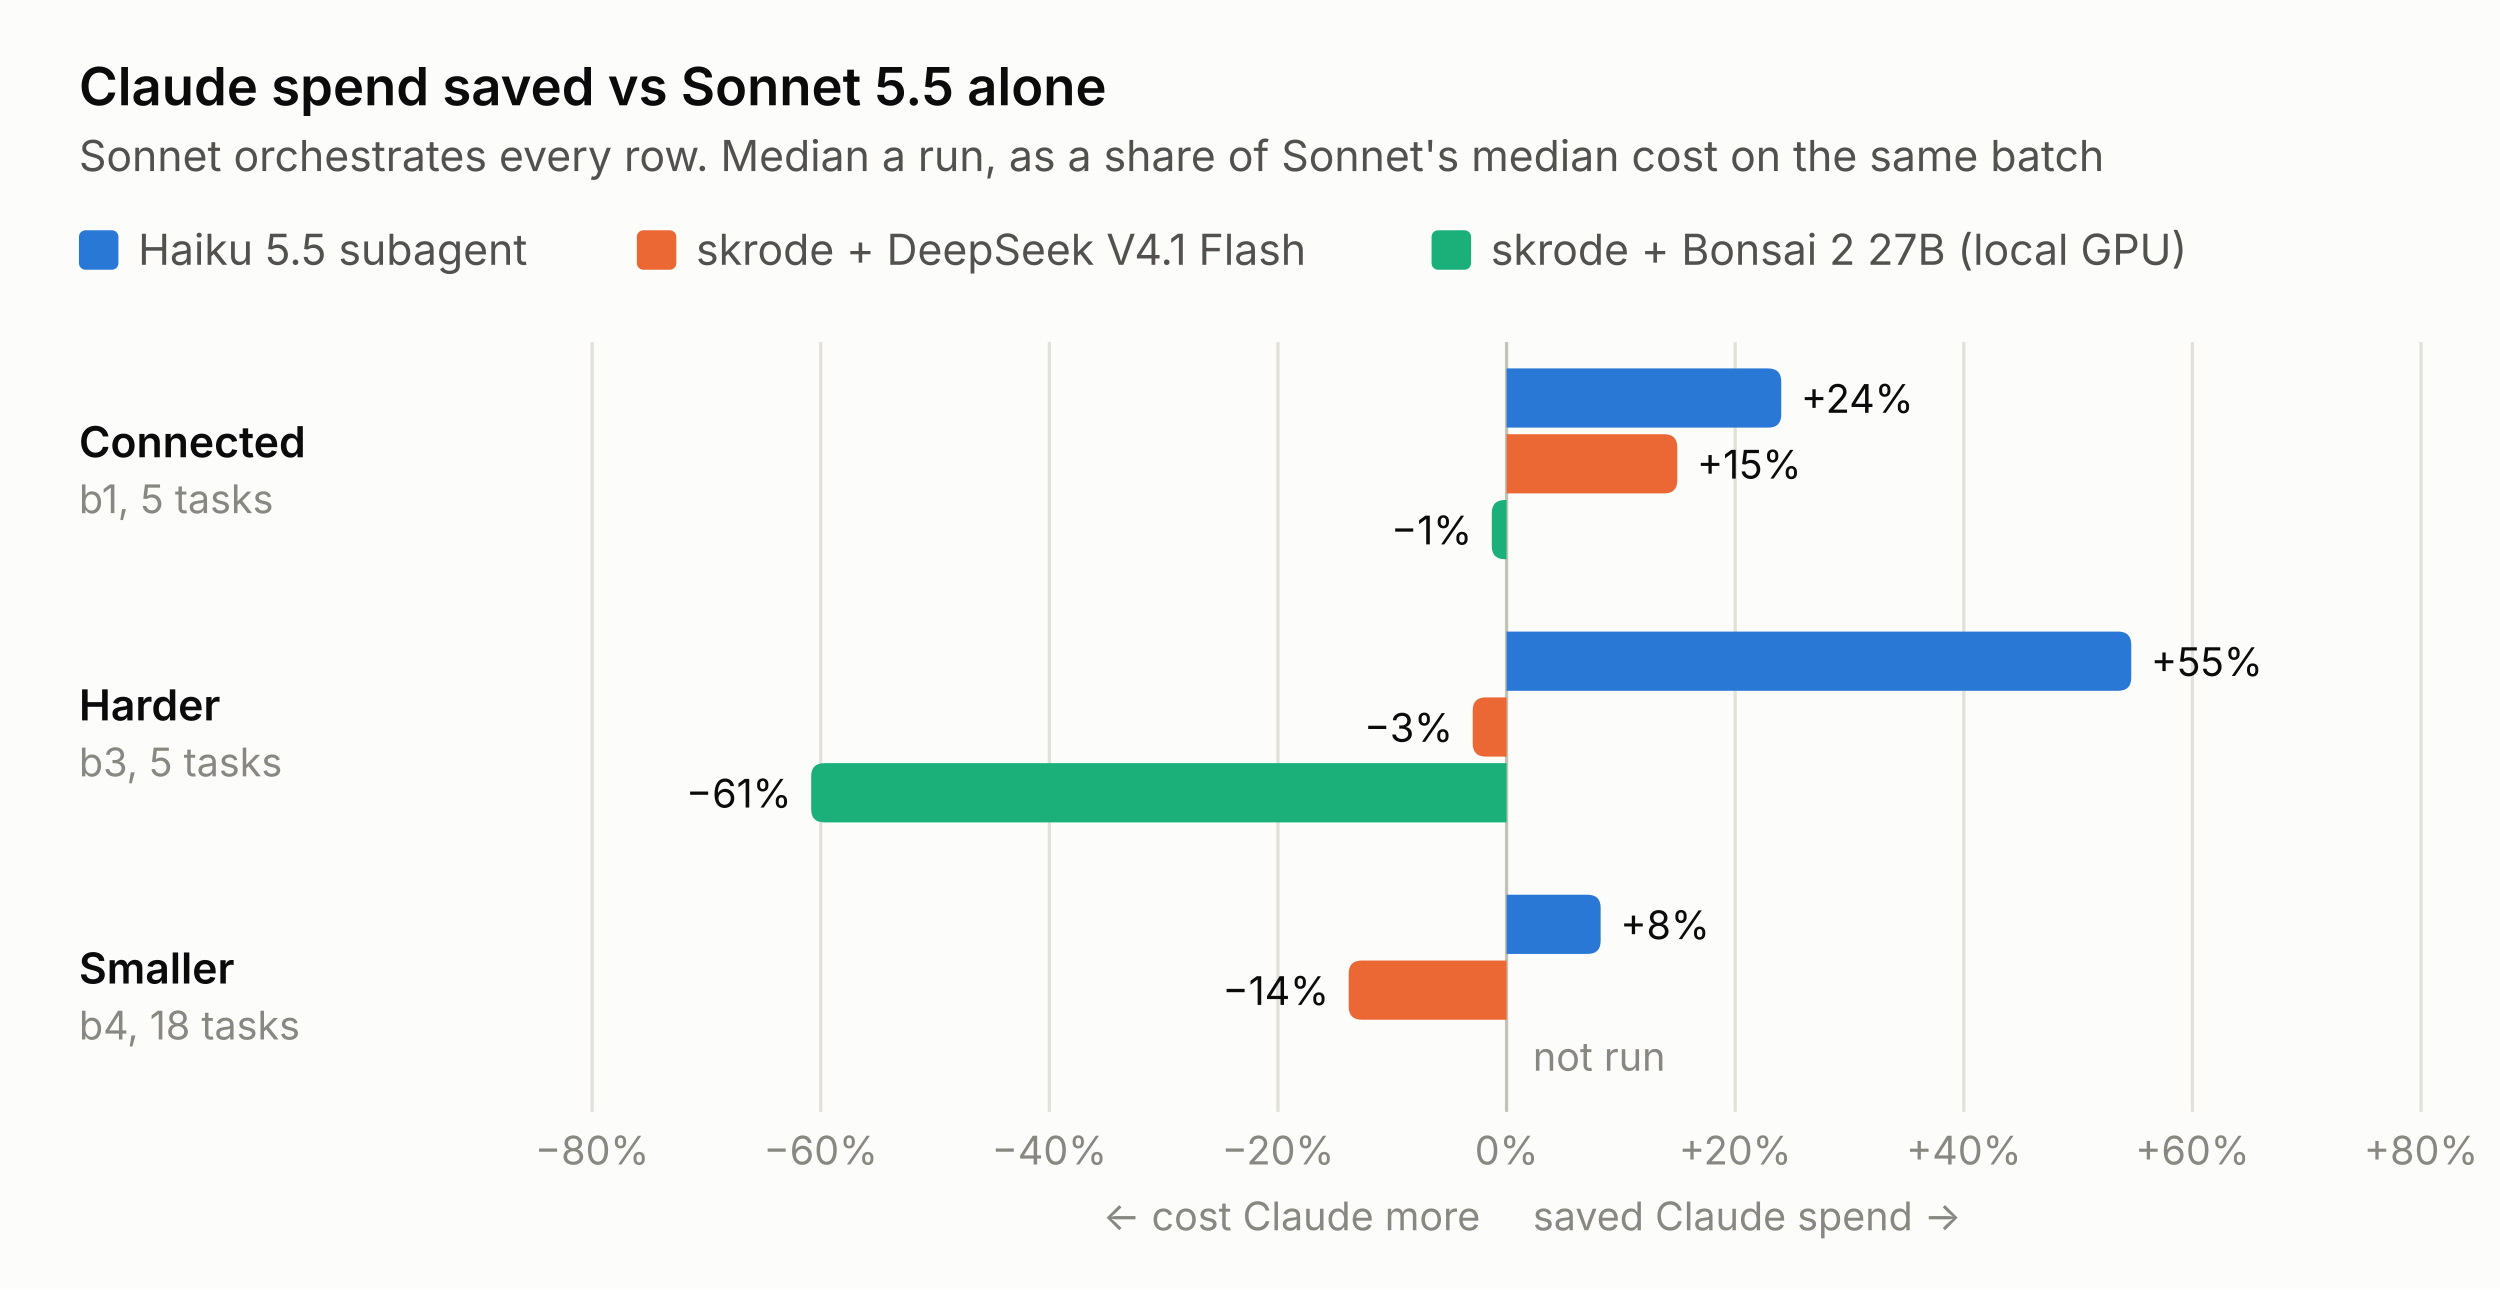
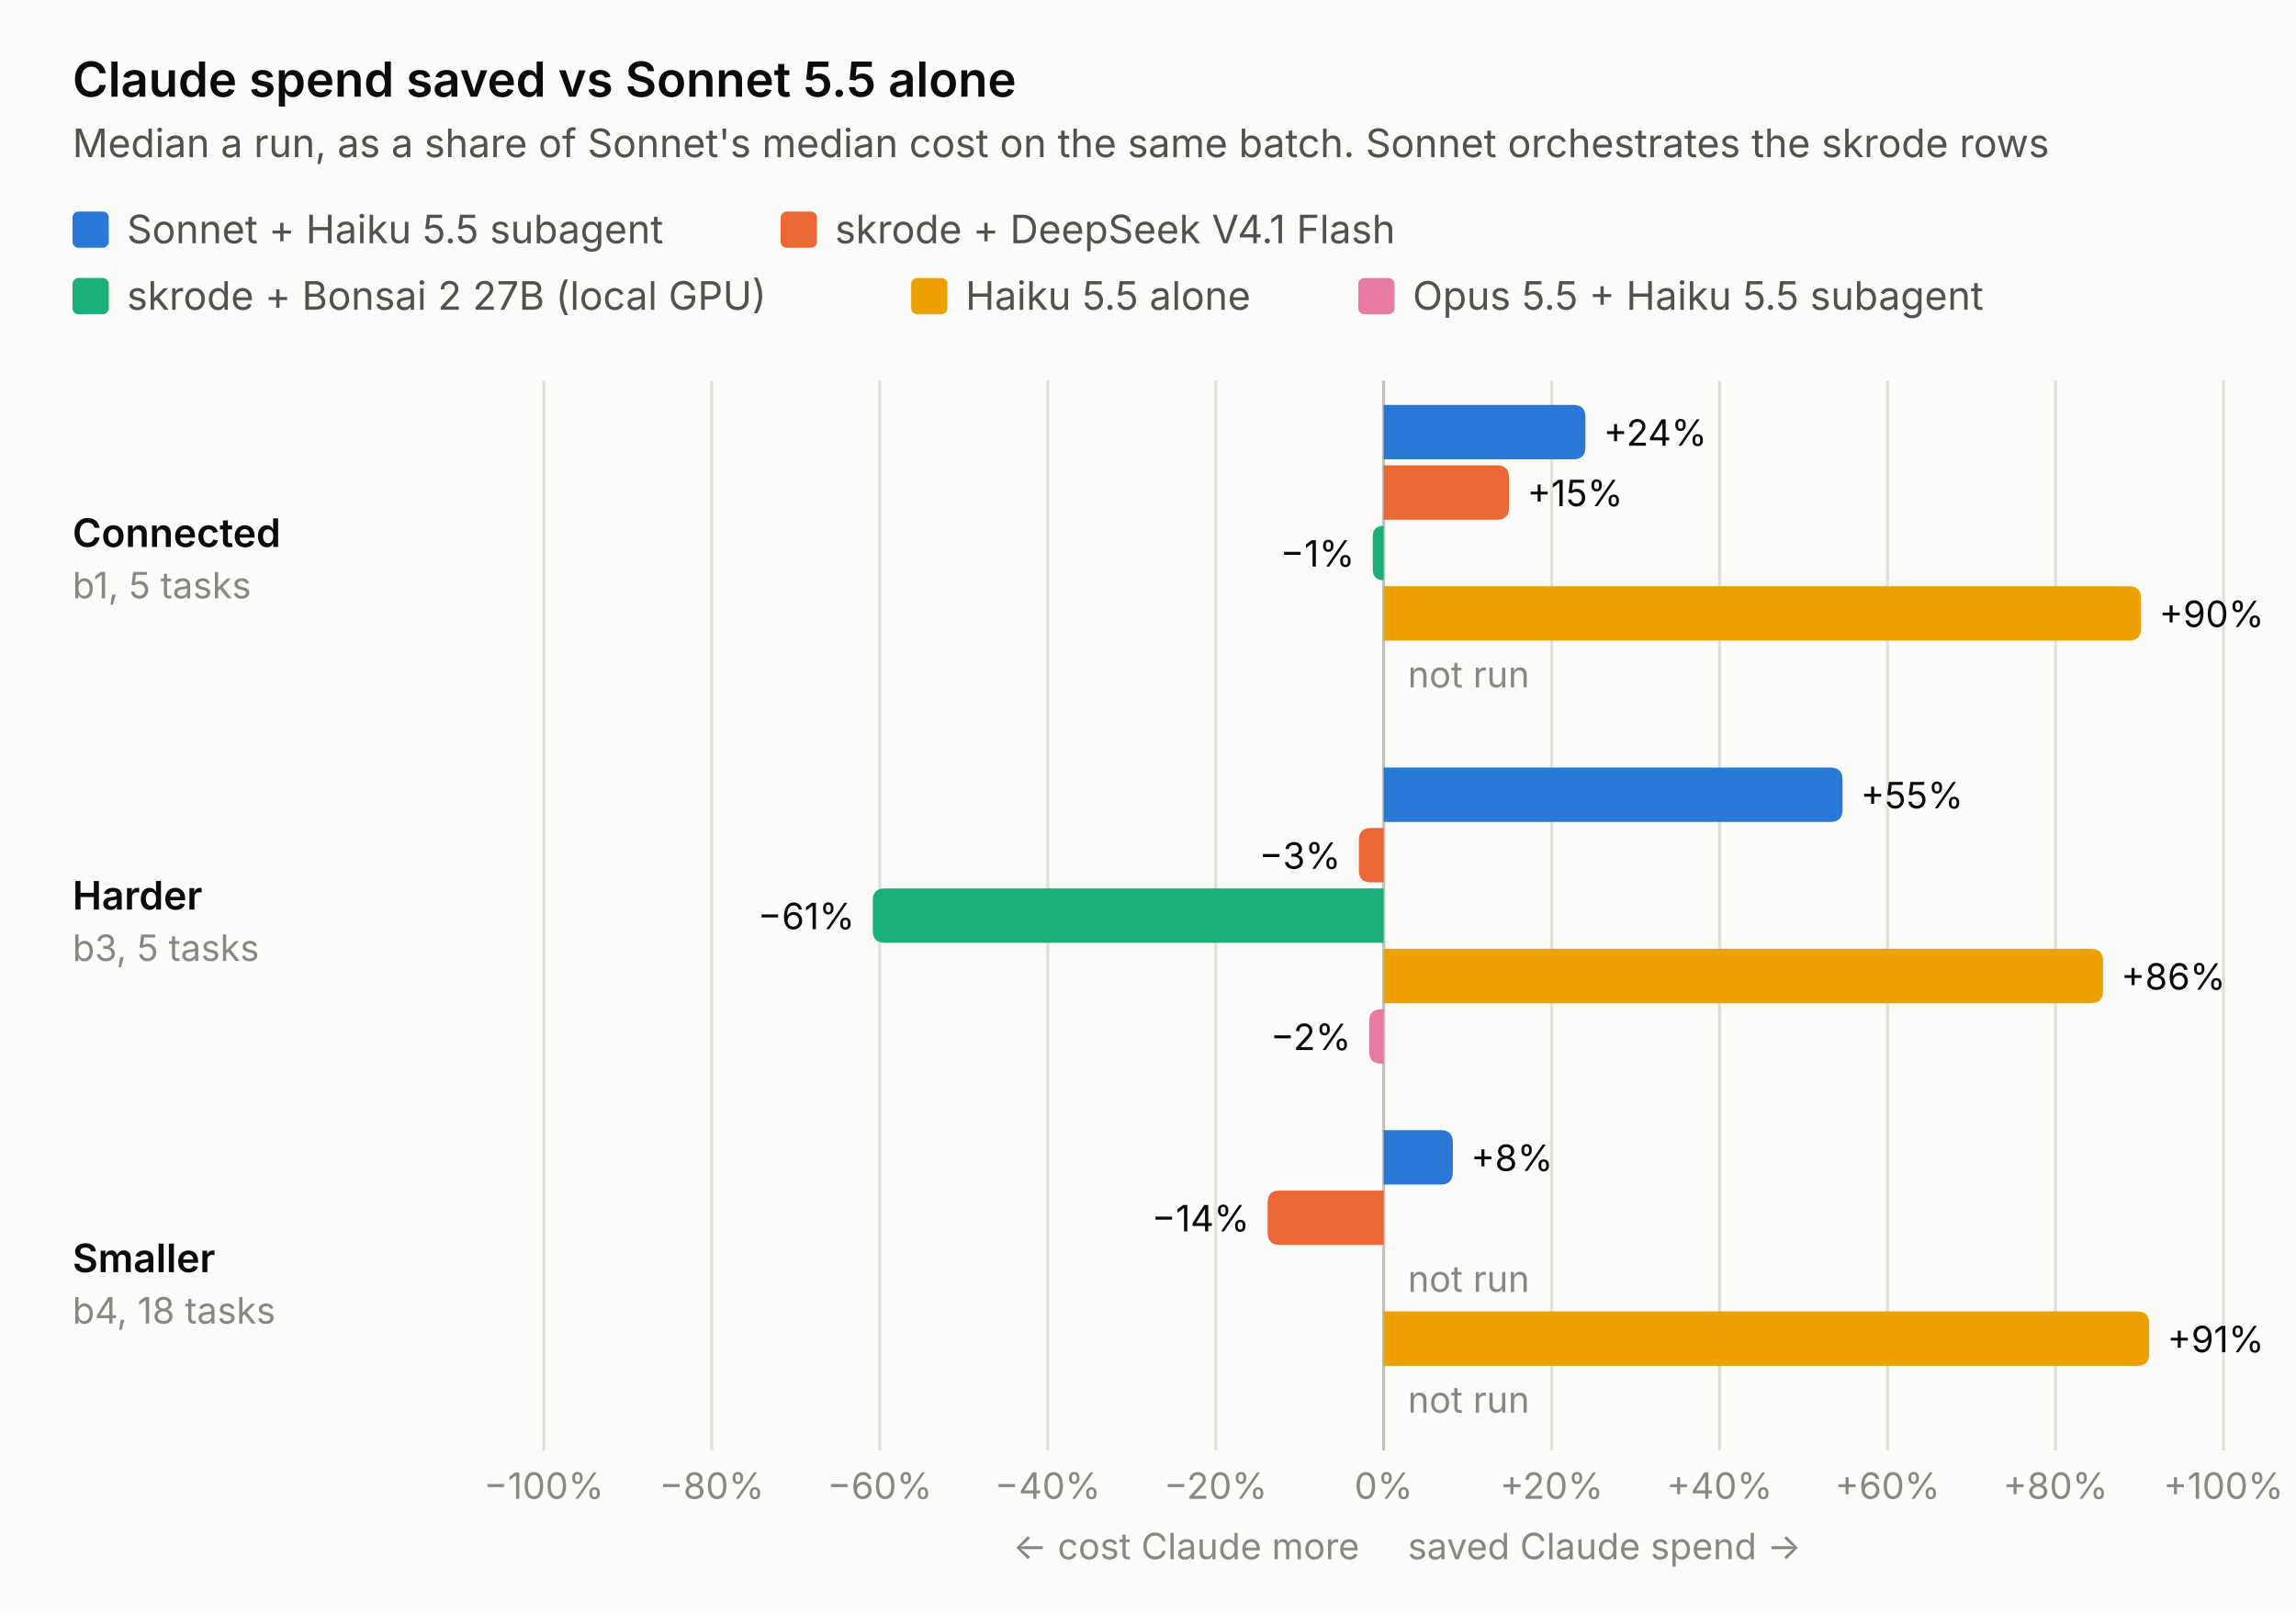
- <svg xmlns="http://www.w3.org/2000/svg" width="760" height="392" viewBox="0 0 760 392" role="img" aria-labelledby="title desc" font-family="system-ui, -apple-system, 'Segoe UI', sans-serif">
-   <rect width="760" height="392" fill="#fcfcfb" />
+ <svg xmlns="http://www.w3.org/2000/svg" width="760" height="534" viewBox="0 0 760 534" role="img" aria-labelledby="title desc" font-family="system-ui, -apple-system, 'Segoe UI', sans-serif">
+   <rect width="760" height="534" fill="#fcfcfb" />
  <text x="24.0" y="32.0" fill="#0b0b0b" font-size="16" font-weight="600" text-anchor="start">Claude spend saved vs Sonnet 5.5 alone</text>
-   <text x="24.0" y="52.0" fill="#52514e" font-size="13" font-weight="400" text-anchor="start">Sonnet orchestrates every row. Median a run, as a share of Sonnet's median cost on the same batch</text>
+   <text x="24.0" y="52.0" fill="#52514e" font-size="13" font-weight="400" text-anchor="start">Median a run, as a share of Sonnet's median cost on the same batch. Sonnet orchestrates the skrode rows</text>
  <rect x="24.0" y="70" width="12" height="12" rx="2" fill="#2a78d6" />
-   <text x="42.0" y="80.5" fill="#52514e" font-size="13" font-weight="400" text-anchor="start">Haiku 5.5 subagent</text>
-   <rect x="193.6" y="70" width="12" height="12" rx="2" fill="#eb6834" />
-   <text x="211.6" y="80.5" fill="#52514e" font-size="13" font-weight="400" text-anchor="start">skrode + DeepSeek V4.1 Flash</text>
-   <rect x="435.2" y="70" width="12" height="12" rx="2" fill="#1baf7a" />
-   <text x="453.2" y="80.5" fill="#52514e" font-size="13" font-weight="400" text-anchor="start">skrode + Bonsai 2 27B (local GPU)</text>
-   <line x1="180.0" y1="104" x2="180.0" y2="338" stroke="#e1e0d9" stroke-width="1" />
-   <text x="180.0" y="354.0" fill="#898781" font-size="12" font-weight="400" text-anchor="middle">−80%</text>
-   <line x1="249.5" y1="104" x2="249.5" y2="338" stroke="#e1e0d9" stroke-width="1" />
-   <text x="249.5" y="354.0" fill="#898781" font-size="12" font-weight="400" text-anchor="middle">−60%</text>
-   <line x1="319.0" y1="104" x2="319.0" y2="338" stroke="#e1e0d9" stroke-width="1" />
-   <text x="319.0" y="354.0" fill="#898781" font-size="12" font-weight="400" text-anchor="middle">−40%</text>
-   <line x1="388.5" y1="104" x2="388.5" y2="338" stroke="#e1e0d9" stroke-width="1" />
-   <text x="388.5" y="354.0" fill="#898781" font-size="12" font-weight="400" text-anchor="middle">−20%</text>
-   <line x1="458.0" y1="104" x2="458.0" y2="338" stroke="#c3c2b7" stroke-width="1" />
-   <text x="458.0" y="354.0" fill="#898781" font-size="12" font-weight="400" text-anchor="middle">0%</text>
-   <line x1="527.5" y1="104" x2="527.5" y2="338" stroke="#e1e0d9" stroke-width="1" />
-   <text x="527.5" y="354.0" fill="#898781" font-size="12" font-weight="400" text-anchor="middle">+20%</text>
-   <line x1="597.0" y1="104" x2="597.0" y2="338" stroke="#e1e0d9" stroke-width="1" />
-   <text x="597.0" y="354.0" fill="#898781" font-size="12" font-weight="400" text-anchor="middle">+40%</text>
-   <line x1="666.5" y1="104" x2="666.5" y2="338" stroke="#e1e0d9" stroke-width="1" />
-   <text x="666.5" y="354.0" fill="#898781" font-size="12" font-weight="400" text-anchor="middle">+60%</text>
-   <line x1="736.0" y1="104" x2="736.0" y2="338" stroke="#e1e0d9" stroke-width="1" />
-   <text x="736.0" y="354.0" fill="#898781" font-size="12" font-weight="400" text-anchor="middle">+80%</text>
-   <text x="450.0" y="374.0" fill="#898781" font-size="12" font-weight="400" text-anchor="end">← cost Claude more</text>
-   <text x="466.0" y="374.0" fill="#898781" font-size="12" font-weight="400" text-anchor="start">saved Claude spend →</text>
-   <text x="24.0" y="139.0" fill="#0b0b0b" font-size="13" font-weight="600" text-anchor="start">Connected</text>
-   <text x="24.0" y="156.0" fill="#898781" font-size="12" font-weight="400" text-anchor="start">b1, 5 tasks</text>
-   <path d="M458.0,112.0H537.5Q541.5,112.0 541.5,116.0V126.0Q541.5,130.0 537.5,130.0H458.0Z" fill="#2a78d6" />
-   <text x="547.5" y="125.5" fill="#0b0b0b" font-size="12" font-weight="400" text-anchor="start">+24%</text>
-   <path d="M458.0,132.0H505.9Q509.9,132.0 509.9,136.0V146.0Q509.9,150.0 505.9,150.0H458.0Z" fill="#eb6834" />
-   <text x="515.9" y="145.5" fill="#0b0b0b" font-size="12" font-weight="400" text-anchor="start">+15%</text>
-   <path d="M458.0,152.0H457.5Q453.5,152.0 453.5,156.0V166.0Q453.5,170.0 457.5,170.0H458.0Z" fill="#1baf7a" />
-   <text x="447.5" y="165.5" fill="#0b0b0b" font-size="12" font-weight="400" text-anchor="end">−1%</text>
-   <text x="24.0" y="219.0" fill="#0b0b0b" font-size="13" font-weight="600" text-anchor="start">Harder</text>
-   <text x="24.0" y="236.0" fill="#898781" font-size="12" font-weight="400" text-anchor="start">b3, 5 tasks</text>
-   <path d="M458.0,192.0H643.9Q647.9,192.0 647.9,196.0V206.0Q647.9,210.0 643.9,210.0H458.0Z" fill="#2a78d6" />
-   <text x="653.9" y="205.5" fill="#0b0b0b" font-size="12" font-weight="400" text-anchor="start">+55%</text>
-   <path d="M458.0,212.0H451.7Q447.7,212.0 447.7,216.0V226.0Q447.7,230.0 451.7,230.0H458.0Z" fill="#eb6834" />
-   <text x="441.7" y="225.5" fill="#0b0b0b" font-size="12" font-weight="400" text-anchor="end">−3%</text>
-   <path d="M458.0,232.0H250.6Q246.6,232.0 246.6,236.0V246.0Q246.6,250.0 250.6,250.0H458.0Z" fill="#1baf7a" />
-   <text x="240.6" y="245.5" fill="#0b0b0b" font-size="12" font-weight="400" text-anchor="end">−61%</text>
-   <text x="24.0" y="299.0" fill="#0b0b0b" font-size="13" font-weight="600" text-anchor="start">Smaller</text>
-   <text x="24.0" y="316.0" fill="#898781" font-size="12" font-weight="400" text-anchor="start">b4, 18 tasks</text>
-   <path d="M458.0,272.0H482.6Q486.6,272.0 486.6,276.0V286.0Q486.6,290.0 482.6,290.0H458.0Z" fill="#2a78d6" />
-   <text x="492.6" y="285.5" fill="#0b0b0b" font-size="12" font-weight="400" text-anchor="start">+8%</text>
-   <path d="M458.0,292.0H414.0Q410.0,292.0 410.0,296.0V306.0Q410.0,310.0 414.0,310.0H458.0Z" fill="#eb6834" />
-   <text x="404.0" y="305.5" fill="#0b0b0b" font-size="12" font-weight="400" text-anchor="end">−14%</text>
-   <text x="466.0" y="325.5" fill="#898781" font-size="12" font-weight="400" text-anchor="start">not run</text>
+   <text x="42.0" y="80.5" fill="#52514e" font-size="13" font-weight="400" text-anchor="start">Sonnet + Haiku 5.5 subagent</text>
+   <rect x="258.4" y="70" width="12" height="12" rx="2" fill="#eb6834" />
+   <text x="276.4" y="80.5" fill="#52514e" font-size="13" font-weight="400" text-anchor="start">skrode + DeepSeek V4.1 Flash</text>
+   <rect x="24.0" y="92" width="12" height="12" rx="2" fill="#1baf7a" />
+   <text x="42.0" y="102.5" fill="#52514e" font-size="13" font-weight="400" text-anchor="start">skrode + Bonsai 2 27B (local GPU)</text>
+   <rect x="301.6" y="92" width="12" height="12" rx="2" fill="#eda100" />
+   <text x="319.6" y="102.5" fill="#52514e" font-size="13" font-weight="400" text-anchor="start">Haiku 5.5 alone</text>
+   <rect x="449.6" y="92" width="12" height="12" rx="2" fill="#e87ba4" />
+   <text x="467.6" y="102.5" fill="#52514e" font-size="13" font-weight="400" text-anchor="start">Opus 5.5 + Haiku 5.5 subagent</text>
+   <line x1="180.0" y1="126" x2="180.0" y2="480" stroke="#e1e0d9" stroke-width="1" />
+   <text x="180.0" y="496.0" fill="#898781" font-size="12" font-weight="400" text-anchor="middle">−100%</text>
+   <line x1="235.6" y1="126" x2="235.6" y2="480" stroke="#e1e0d9" stroke-width="1" />
+   <text x="235.6" y="496.0" fill="#898781" font-size="12" font-weight="400" text-anchor="middle">−80%</text>
+   <line x1="291.2" y1="126" x2="291.2" y2="480" stroke="#e1e0d9" stroke-width="1" />
+   <text x="291.2" y="496.0" fill="#898781" font-size="12" font-weight="400" text-anchor="middle">−60%</text>
+   <line x1="346.8" y1="126" x2="346.8" y2="480" stroke="#e1e0d9" stroke-width="1" />
+   <text x="346.8" y="496.0" fill="#898781" font-size="12" font-weight="400" text-anchor="middle">−40%</text>
+   <line x1="402.4" y1="126" x2="402.4" y2="480" stroke="#e1e0d9" stroke-width="1" />
+   <text x="402.4" y="496.0" fill="#898781" font-size="12" font-weight="400" text-anchor="middle">−20%</text>
+   <line x1="458.0" y1="126" x2="458.0" y2="480" stroke="#c3c2b7" stroke-width="1" />
+   <text x="458.0" y="496.0" fill="#898781" font-size="12" font-weight="400" text-anchor="middle">0%</text>
+   <line x1="513.6" y1="126" x2="513.6" y2="480" stroke="#e1e0d9" stroke-width="1" />
+   <text x="513.6" y="496.0" fill="#898781" font-size="12" font-weight="400" text-anchor="middle">+20%</text>
+   <line x1="569.2" y1="126" x2="569.2" y2="480" stroke="#e1e0d9" stroke-width="1" />
+   <text x="569.2" y="496.0" fill="#898781" font-size="12" font-weight="400" text-anchor="middle">+40%</text>
+   <line x1="624.8" y1="126" x2="624.8" y2="480" stroke="#e1e0d9" stroke-width="1" />
+   <text x="624.8" y="496.0" fill="#898781" font-size="12" font-weight="400" text-anchor="middle">+60%</text>
+   <line x1="680.4" y1="126" x2="680.4" y2="480" stroke="#e1e0d9" stroke-width="1" />
+   <text x="680.4" y="496.0" fill="#898781" font-size="12" font-weight="400" text-anchor="middle">+80%</text>
+   <line x1="736.0" y1="126" x2="736.0" y2="480" stroke="#e1e0d9" stroke-width="1" />
+   <text x="736.0" y="496.0" fill="#898781" font-size="12" font-weight="400" text-anchor="middle">+100%</text>
+   <text x="450.0" y="516.0" fill="#898781" font-size="12" font-weight="400" text-anchor="end">← cost Claude more</text>
+   <text x="466.0" y="516.0" fill="#898781" font-size="12" font-weight="400" text-anchor="start">saved Claude spend →</text>
+   <text x="24.0" y="181.0" fill="#0b0b0b" font-size="13" font-weight="600" text-anchor="start">Connected</text>
+   <text x="24.0" y="198.0" fill="#898781" font-size="12" font-weight="400" text-anchor="start">b1, 5 tasks</text>
+   <path d="M458.0,134.0H520.8Q524.8,134.0 524.8,138.0V148.0Q524.8,152.0 520.8,152.0H458.0Z" fill="#2a78d6" />
+   <text x="530.8" y="147.5" fill="#0b0b0b" font-size="12" font-weight="400" text-anchor="start">+24%</text>
+   <path d="M458.0,154.0H495.5Q499.5,154.0 499.5,158.0V168.0Q499.5,172.0 495.5,172.0H458.0Z" fill="#eb6834" />
+   <text x="505.5" y="167.5" fill="#0b0b0b" font-size="12" font-weight="400" text-anchor="start">+15%</text>
+   <path d="M458.0,174.0H458.0Q454.4,174.0 454.4,177.6V188.4Q454.4,192.0 458.0,192.0H458.0Z" fill="#1baf7a" />
+   <text x="448.4" y="187.5" fill="#0b0b0b" font-size="12" font-weight="400" text-anchor="end">−1%</text>
+   <path d="M458.0,194.0H704.7Q708.7,194.0 708.7,198.0V208.0Q708.7,212.0 704.7,212.0H458.0Z" fill="#eda100" />
+   <text x="714.7" y="207.5" fill="#0b0b0b" font-size="12" font-weight="400" text-anchor="start">+90%</text>
+   <text x="466.0" y="227.5" fill="#898781" font-size="12" font-weight="400" text-anchor="start">not run</text>
+   <text x="24.0" y="301.0" fill="#0b0b0b" font-size="13" font-weight="600" text-anchor="start">Harder</text>
+   <text x="24.0" y="318.0" fill="#898781" font-size="12" font-weight="400" text-anchor="start">b3, 5 tasks</text>
+   <path d="M458.0,254.0H605.9Q609.9,254.0 609.9,258.0V268.0Q609.9,272.0 605.9,272.0H458.0Z" fill="#2a78d6" />
+   <text x="615.9" y="267.5" fill="#0b0b0b" font-size="12" font-weight="400" text-anchor="start">+55%</text>
+   <path d="M458.0,274.0H453.8Q449.8,274.0 449.8,278.0V288.0Q449.8,292.0 453.8,292.0H458.0Z" fill="#eb6834" />
+   <text x="443.8" y="287.5" fill="#0b0b0b" font-size="12" font-weight="400" text-anchor="end">−3%</text>
+   <path d="M458.0,294.0H292.9Q288.9,294.0 288.9,298.0V308.0Q288.9,312.0 292.9,312.0H458.0Z" fill="#1baf7a" />
+   <text x="282.9" y="307.5" fill="#0b0b0b" font-size="12" font-weight="400" text-anchor="end">−61%</text>
+   <path d="M458.0,314.0H692.1Q696.1,314.0 696.1,318.0V328.0Q696.1,332.0 692.1,332.0H458.0Z" fill="#eda100" />
+   <text x="702.1" y="327.5" fill="#0b0b0b" font-size="12" font-weight="400" text-anchor="start">+86%</text>
+   <path d="M458.0,334.0H457.2Q453.2,334.0 453.2,338.0V348.0Q453.2,352.0 457.2,352.0H458.0Z" fill="#e87ba4" />
+   <text x="447.2" y="347.5" fill="#0b0b0b" font-size="12" font-weight="400" text-anchor="end">−2%</text>
+   <text x="24.0" y="421.0" fill="#0b0b0b" font-size="13" font-weight="600" text-anchor="start">Smaller</text>
+   <text x="24.0" y="438.0" fill="#898781" font-size="12" font-weight="400" text-anchor="start">b4, 18 tasks</text>
+   <path d="M458.0,374.0H476.9Q480.9,374.0 480.9,378.0V388.0Q480.9,392.0 476.9,392.0H458.0Z" fill="#2a78d6" />
+   <text x="486.9" y="387.5" fill="#0b0b0b" font-size="12" font-weight="400" text-anchor="start">+8%</text>
+   <path d="M458.0,394.0H423.6Q419.6,394.0 419.6,398.0V408.0Q419.6,412.0 423.6,412.0H458.0Z" fill="#eb6834" />
+   <text x="413.6" y="407.5" fill="#0b0b0b" font-size="12" font-weight="400" text-anchor="end">−14%</text>
+   <text x="466.0" y="427.5" fill="#898781" font-size="12" font-weight="400" text-anchor="start">not run</text>
+   <path d="M458.0,434.0H707.4Q711.4,434.0 711.4,438.0V448.0Q711.4,452.0 707.4,452.0H458.0Z" fill="#eda100" />
+   <text x="717.4" y="447.5" fill="#0b0b0b" font-size="12" font-weight="400" text-anchor="start">+91%</text>
+   <text x="466.0" y="467.5" fill="#898781" font-size="12" font-weight="400" text-anchor="start">not run</text>
</svg>
